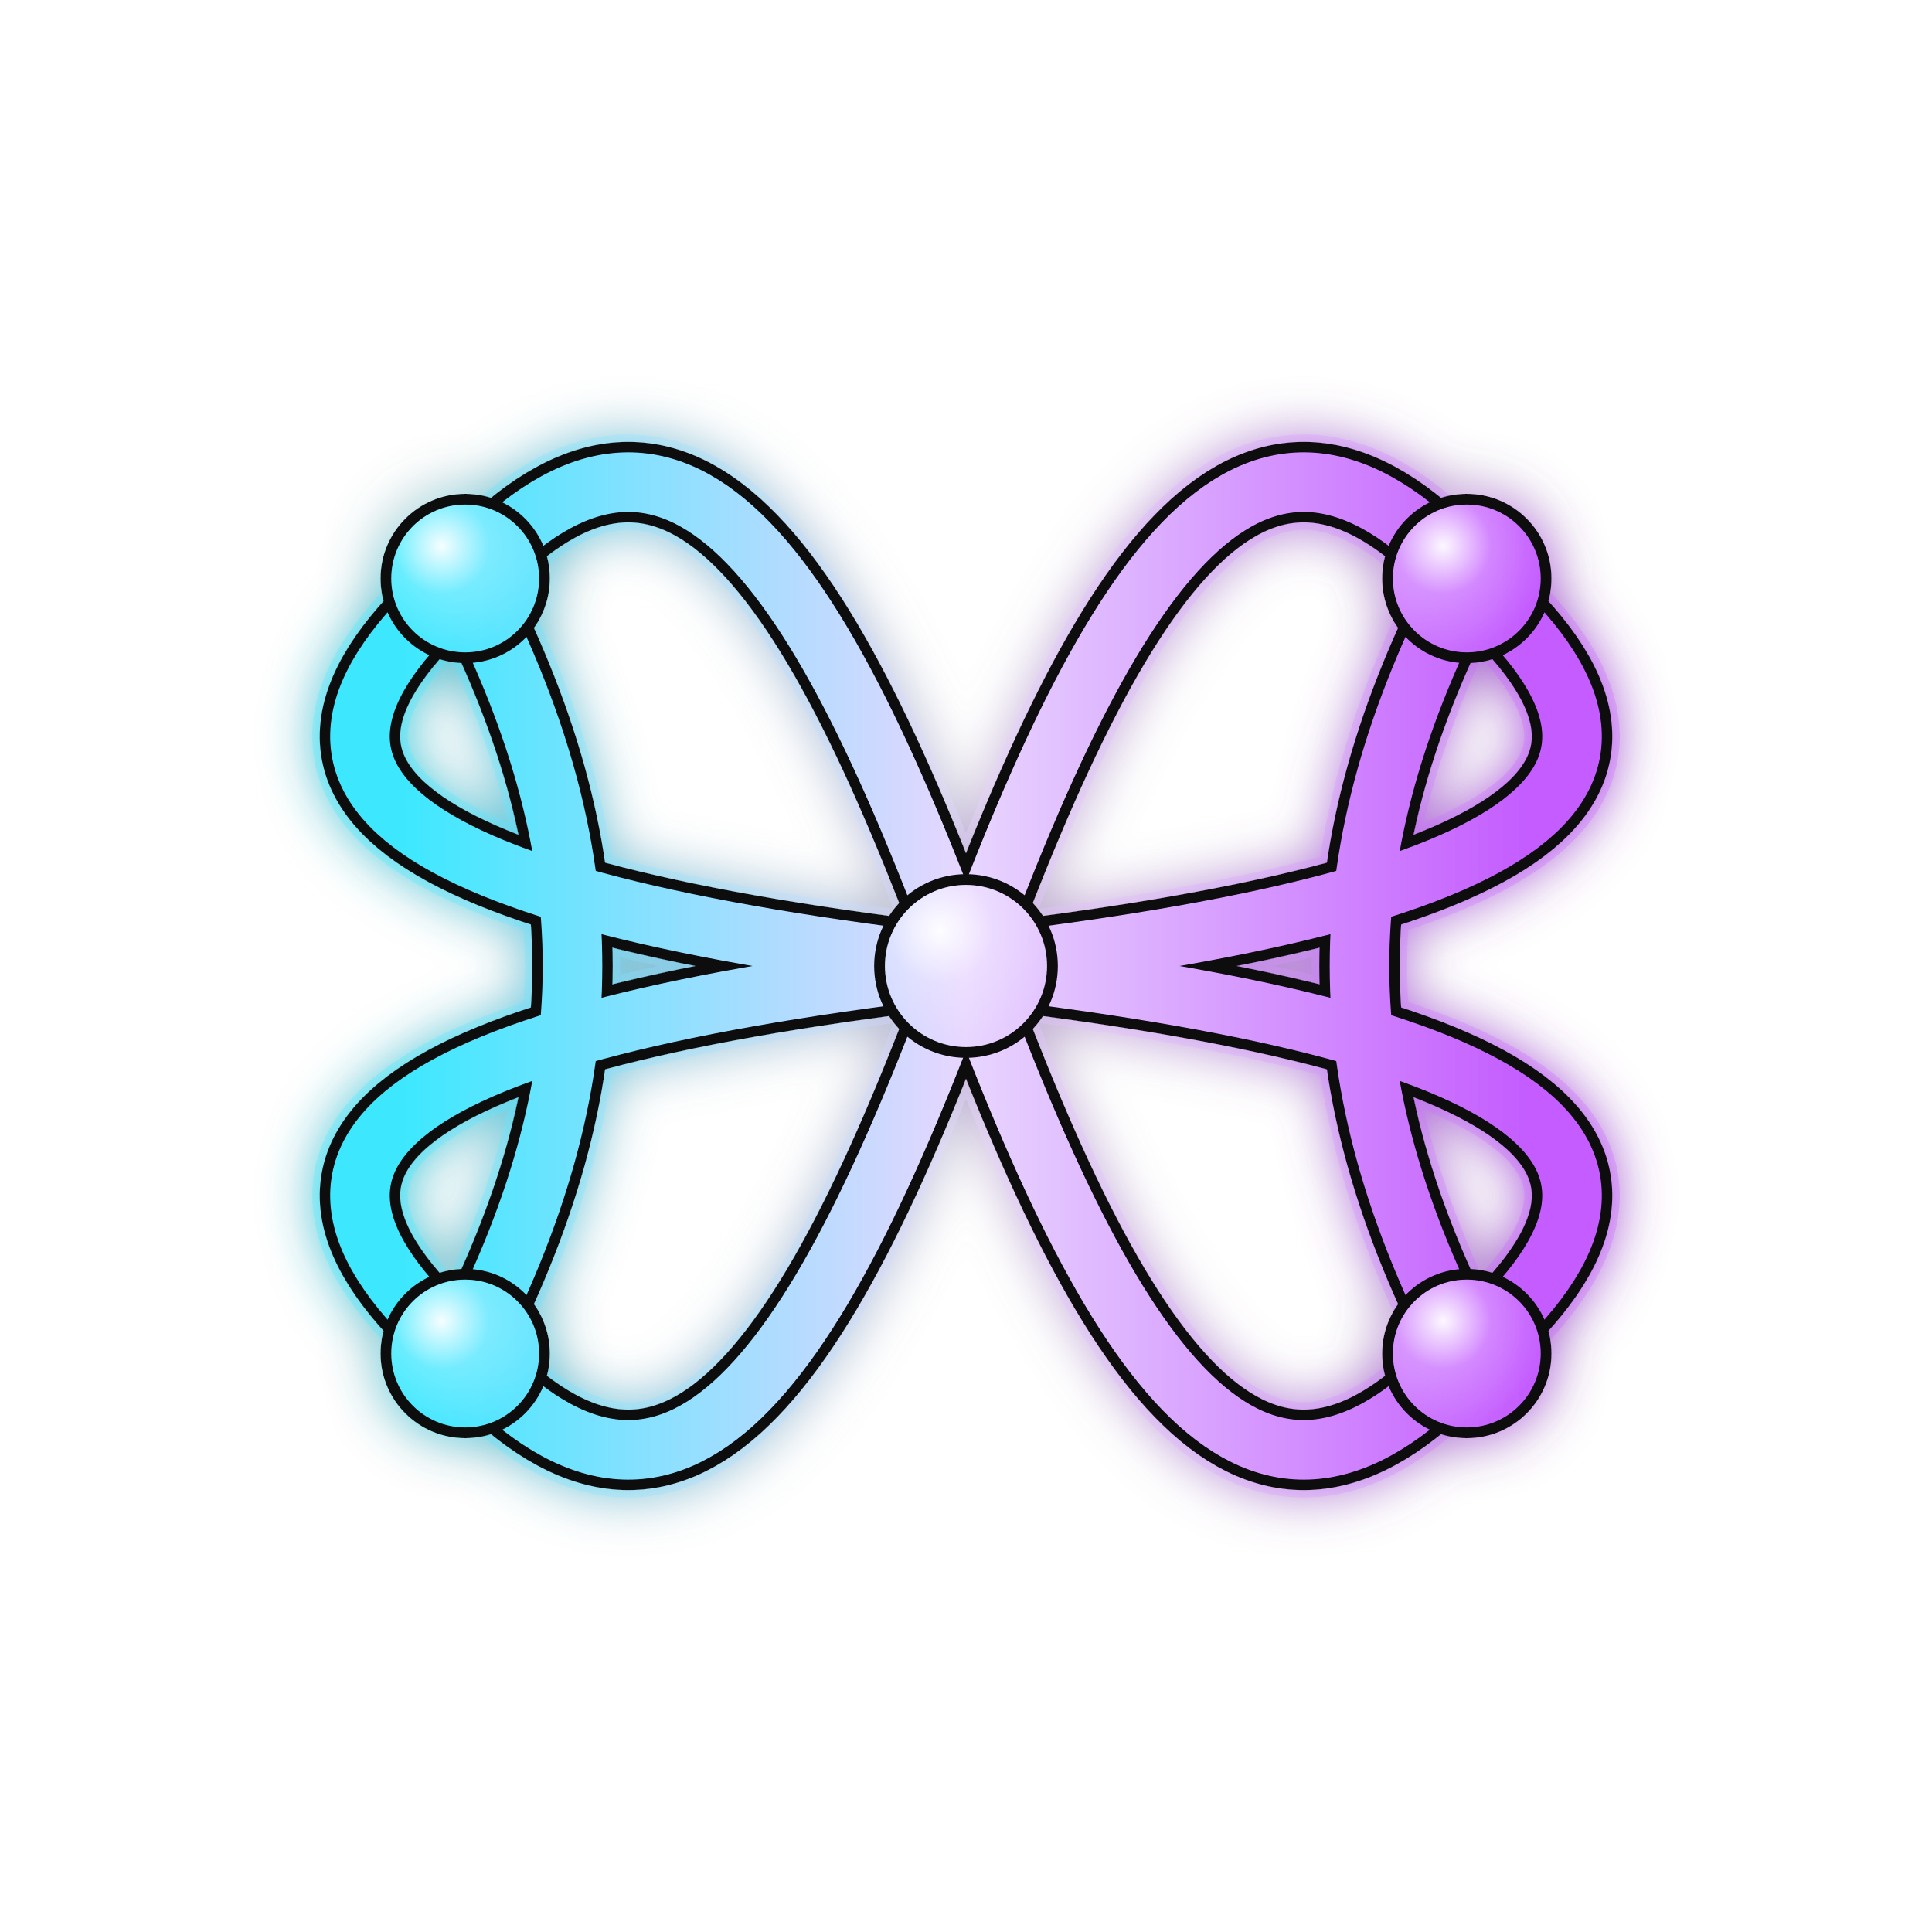
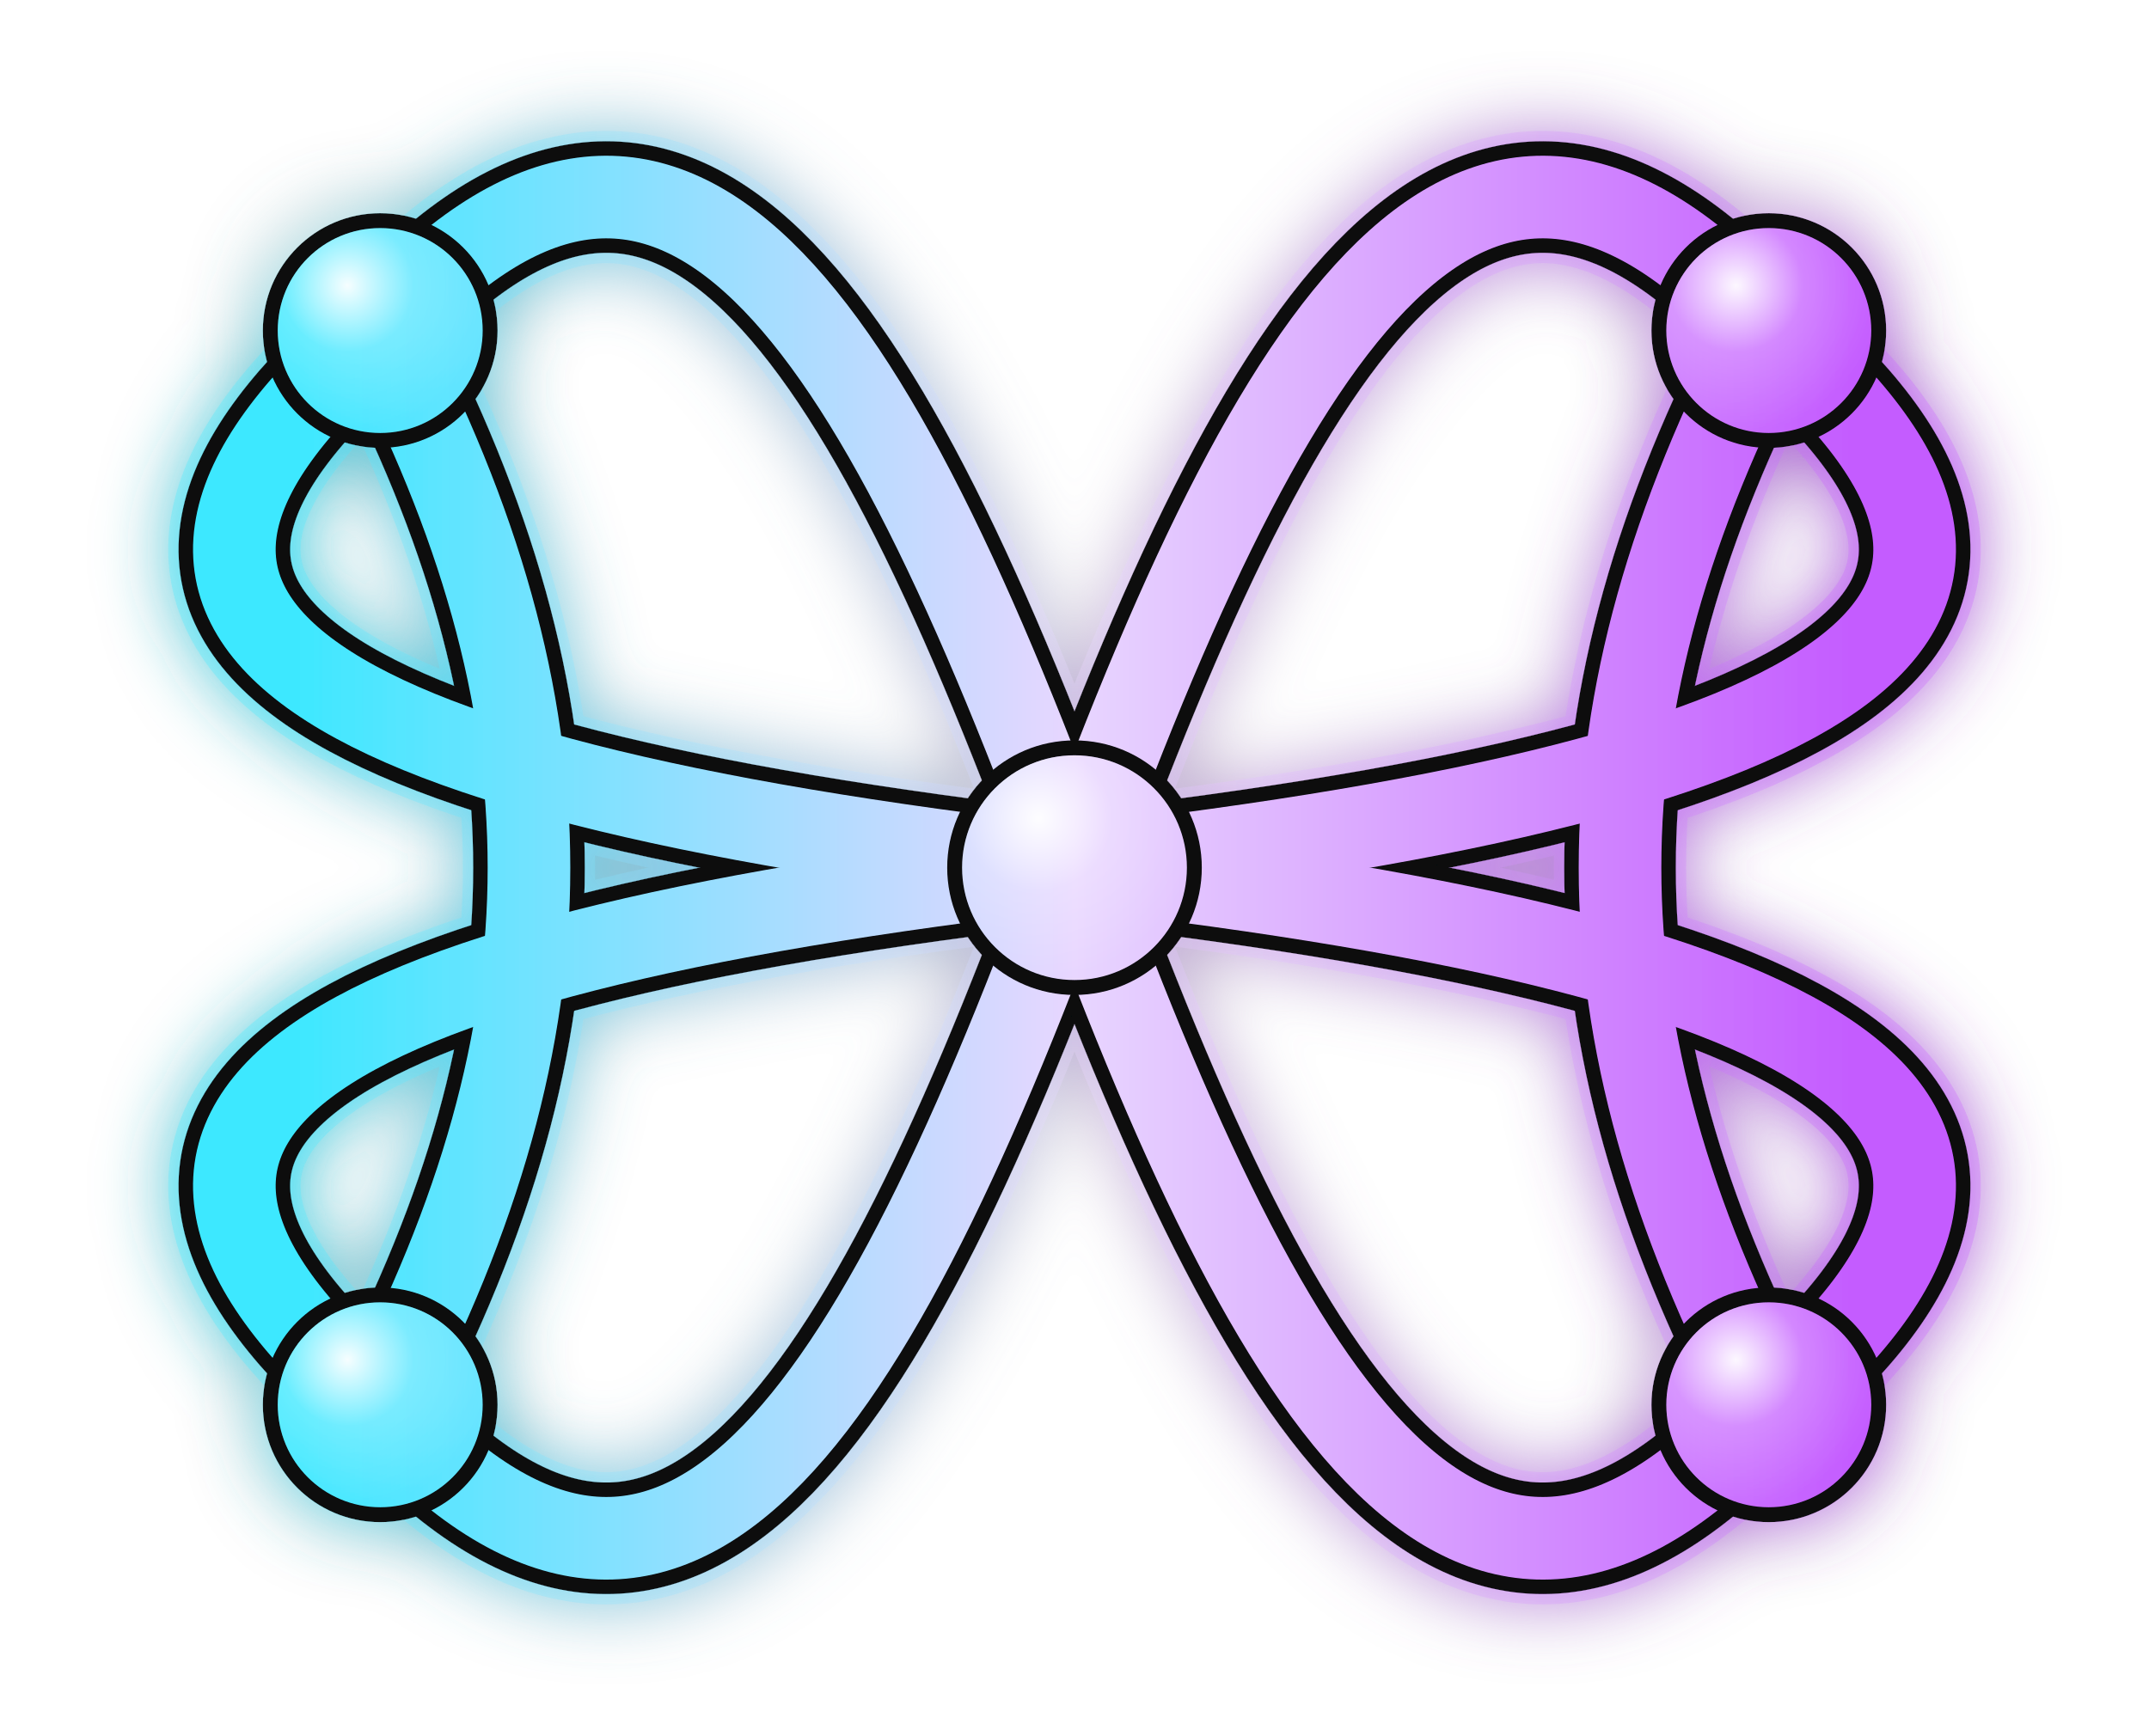
- <svg xmlns="http://www.w3.org/2000/svg" width="512" height="512" viewBox="0 0 512 512" fill="none" role="img" aria-label="Meshloom">
+ <svg xmlns="http://www.w3.org/2000/svg" viewBox="0 0 260 210" fill="none" role="img" aria-label="Meshloom">
  <defs>
    <linearGradient id="meshloom-fiber" x1="36" y1="105" x2="224" y2="105" gradientUnits="userSpaceOnUse">
      <stop offset="0" stop-color="#3EE8FF" />
      <stop offset="0.5" stop-color="#E8D6FF" />
      <stop offset="1" stop-color="#C45CFF" />
    </linearGradient>
    <radialGradient id="meshloom-node-lit" cx="34%" cy="28%" r="72%">
      <stop offset="0" stop-color="#fff" stop-opacity="0.95" />
      <stop offset="0.45" stop-color="#fff" stop-opacity="0.22" />
      <stop offset="1" stop-color="#fff" stop-opacity="0" />
    </radialGradient>
    <filter id="meshloom-glow" x="-40%" y="-40%" width="180%" height="180%">
      <feGaussianBlur stdDeviation="4.5" result="blur" />
      <feMerge>
        <feMergeNode in="blur" />
        <feMergeNode in="SourceGraphic" />
      </feMerge>
    </filter>
  </defs>
-   <g filter="url(#meshloom-glow)" transform="translate(256 256) scale(1.58) translate(-130 -105)">
+   <g filter="url(#meshloom-glow)">
    <g stroke="url(#meshloom-fiber)" stroke-width="16" stroke-linecap="round" stroke-linejoin="round" opacity="0.28">
      <path d="M46 40C70 86 70 124 46 170" />
      <path d="M214 40C190 86 190 124 214 170" />
      <path d="M46 40C80 2 104 34 130 105" />
      <path d="M46 40C6 74 34 94 130 105" />
      <path d="M46 170C80 208 104 176 130 105" />
      <path d="M46 170C6 136 34 116 130 105" />
      <path d="M214 40C180 2 156 34 130 105" />
      <path d="M214 40C254 74 226 94 130 105" />
      <path d="M214 170C180 208 156 176 130 105" />
      <path d="M214 170C254 136 226 116 130 105" />
    </g>
    <g stroke="#07080C" stroke-width="13.5" stroke-linecap="round" stroke-linejoin="round">
      <path d="M46 40C70 86 70 124 46 170" />
      <path d="M214 40C190 86 190 124 214 170" />
      <path d="M46 40C80 2 104 34 130 105" />
      <path d="M46 40C6 74 34 94 130 105" />
      <path d="M46 170C80 208 104 176 130 105" />
      <path d="M46 170C6 136 34 116 130 105" />
      <path d="M214 40C180 2 156 34 130 105" />
      <path d="M214 40C254 74 226 94 130 105" />
      <path d="M214 170C180 208 156 176 130 105" />
      <path d="M214 170C254 136 226 116 130 105" />
    </g>
    <g stroke="url(#meshloom-fiber)" stroke-width="10" stroke-linecap="round" stroke-linejoin="round">
      <path d="M46 40C70 86 70 124 46 170" />
      <path d="M214 40C190 86 190 124 214 170" />
      <path d="M46 40C80 2 104 34 130 105" />
      <path d="M46 40C6 74 34 94 130 105" />
      <path d="M46 170C80 208 104 176 130 105" />
      <path d="M46 170C6 136 34 116 130 105" />
      <path d="M214 40C180 2 156 34 130 105" />
      <path d="M214 40C254 74 226 94 130 105" />
      <path d="M214 170C180 208 156 176 130 105" />
      <path d="M214 170C254 136 226 116 130 105" />
    </g>
    <g fill="#07080C">
      <circle cx="46" cy="40" r="14.2" />
      <circle cx="214" cy="40" r="14.2" />
      <circle cx="46" cy="170" r="14.2" />
      <circle cx="214" cy="170" r="14.2" />
      <circle cx="130" cy="105" r="15.4" />
    </g>
    <g fill="url(#meshloom-fiber)">
      <circle cx="46" cy="40" r="12.4" />
      <circle cx="214" cy="40" r="12.4" />
      <circle cx="46" cy="170" r="12.4" />
      <circle cx="214" cy="170" r="12.4" />
      <circle cx="130" cy="105" r="13.6" />
    </g>
    <g fill="url(#meshloom-node-lit)">
      <circle cx="46" cy="40" r="12.4" />
      <circle cx="214" cy="40" r="12.4" />
      <circle cx="46" cy="170" r="12.4" />
      <circle cx="214" cy="170" r="12.4" />
      <circle cx="130" cy="105" r="13.6" />
    </g>
  </g>
</svg>
